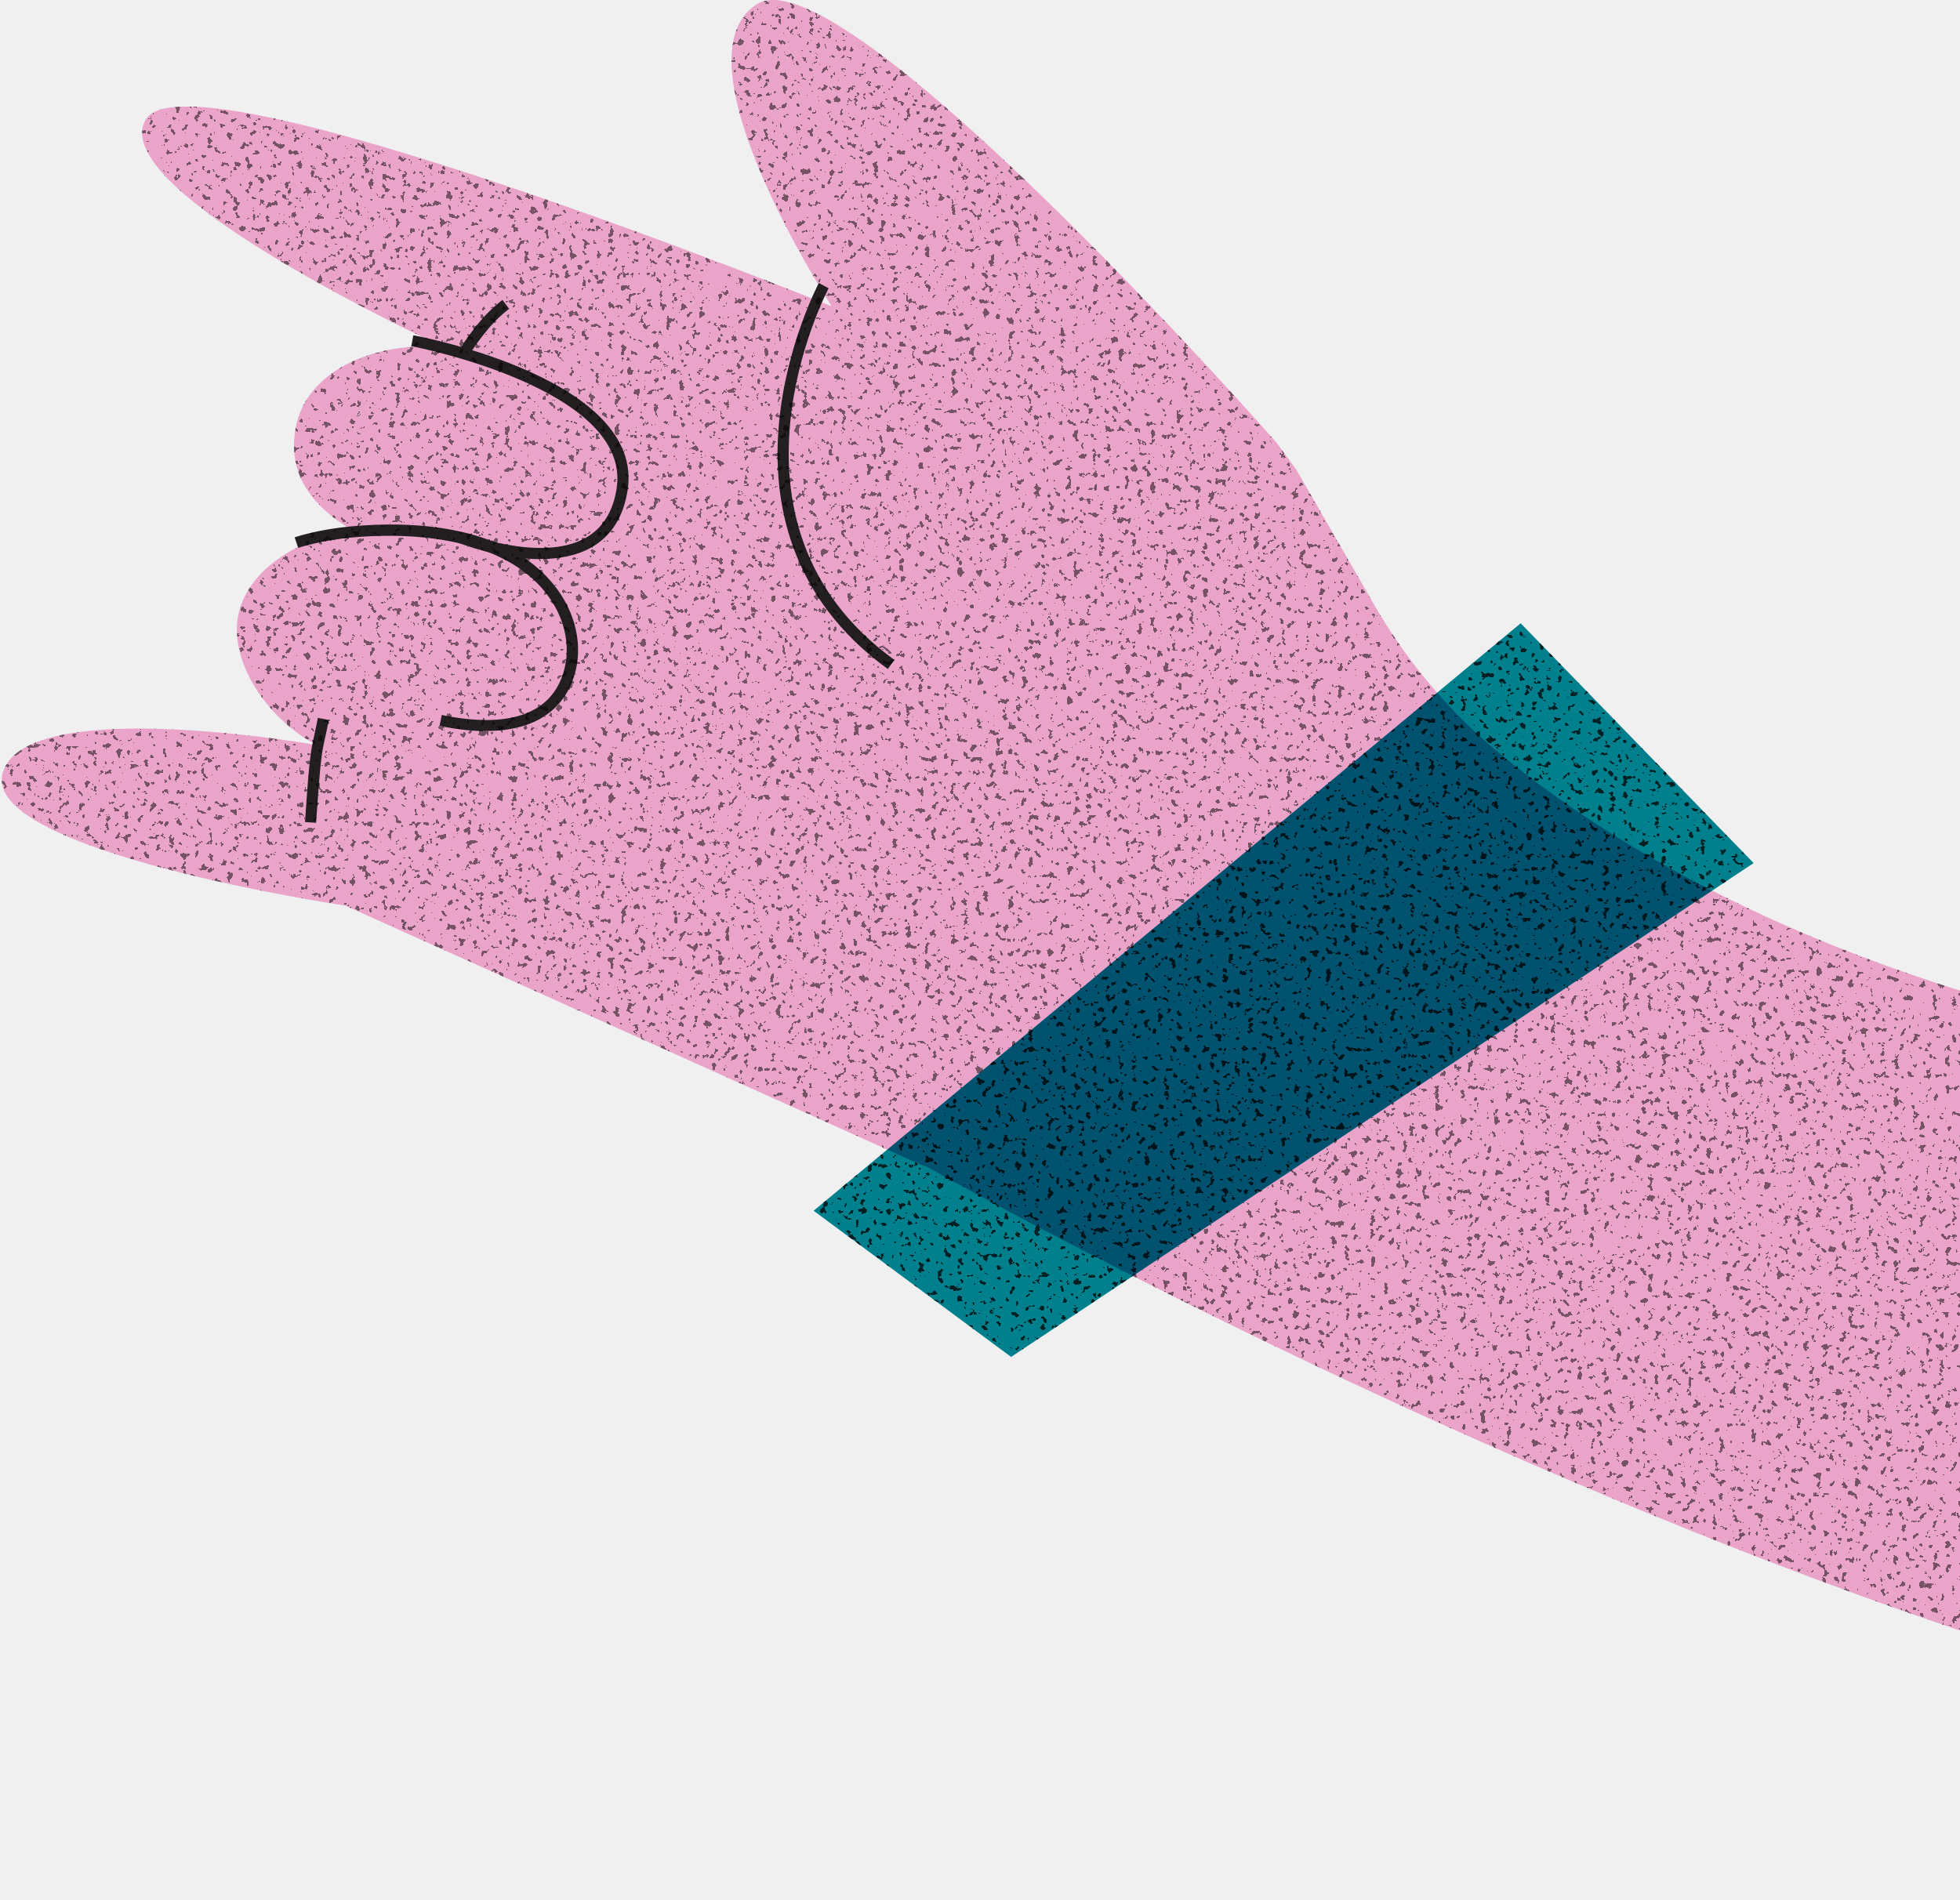
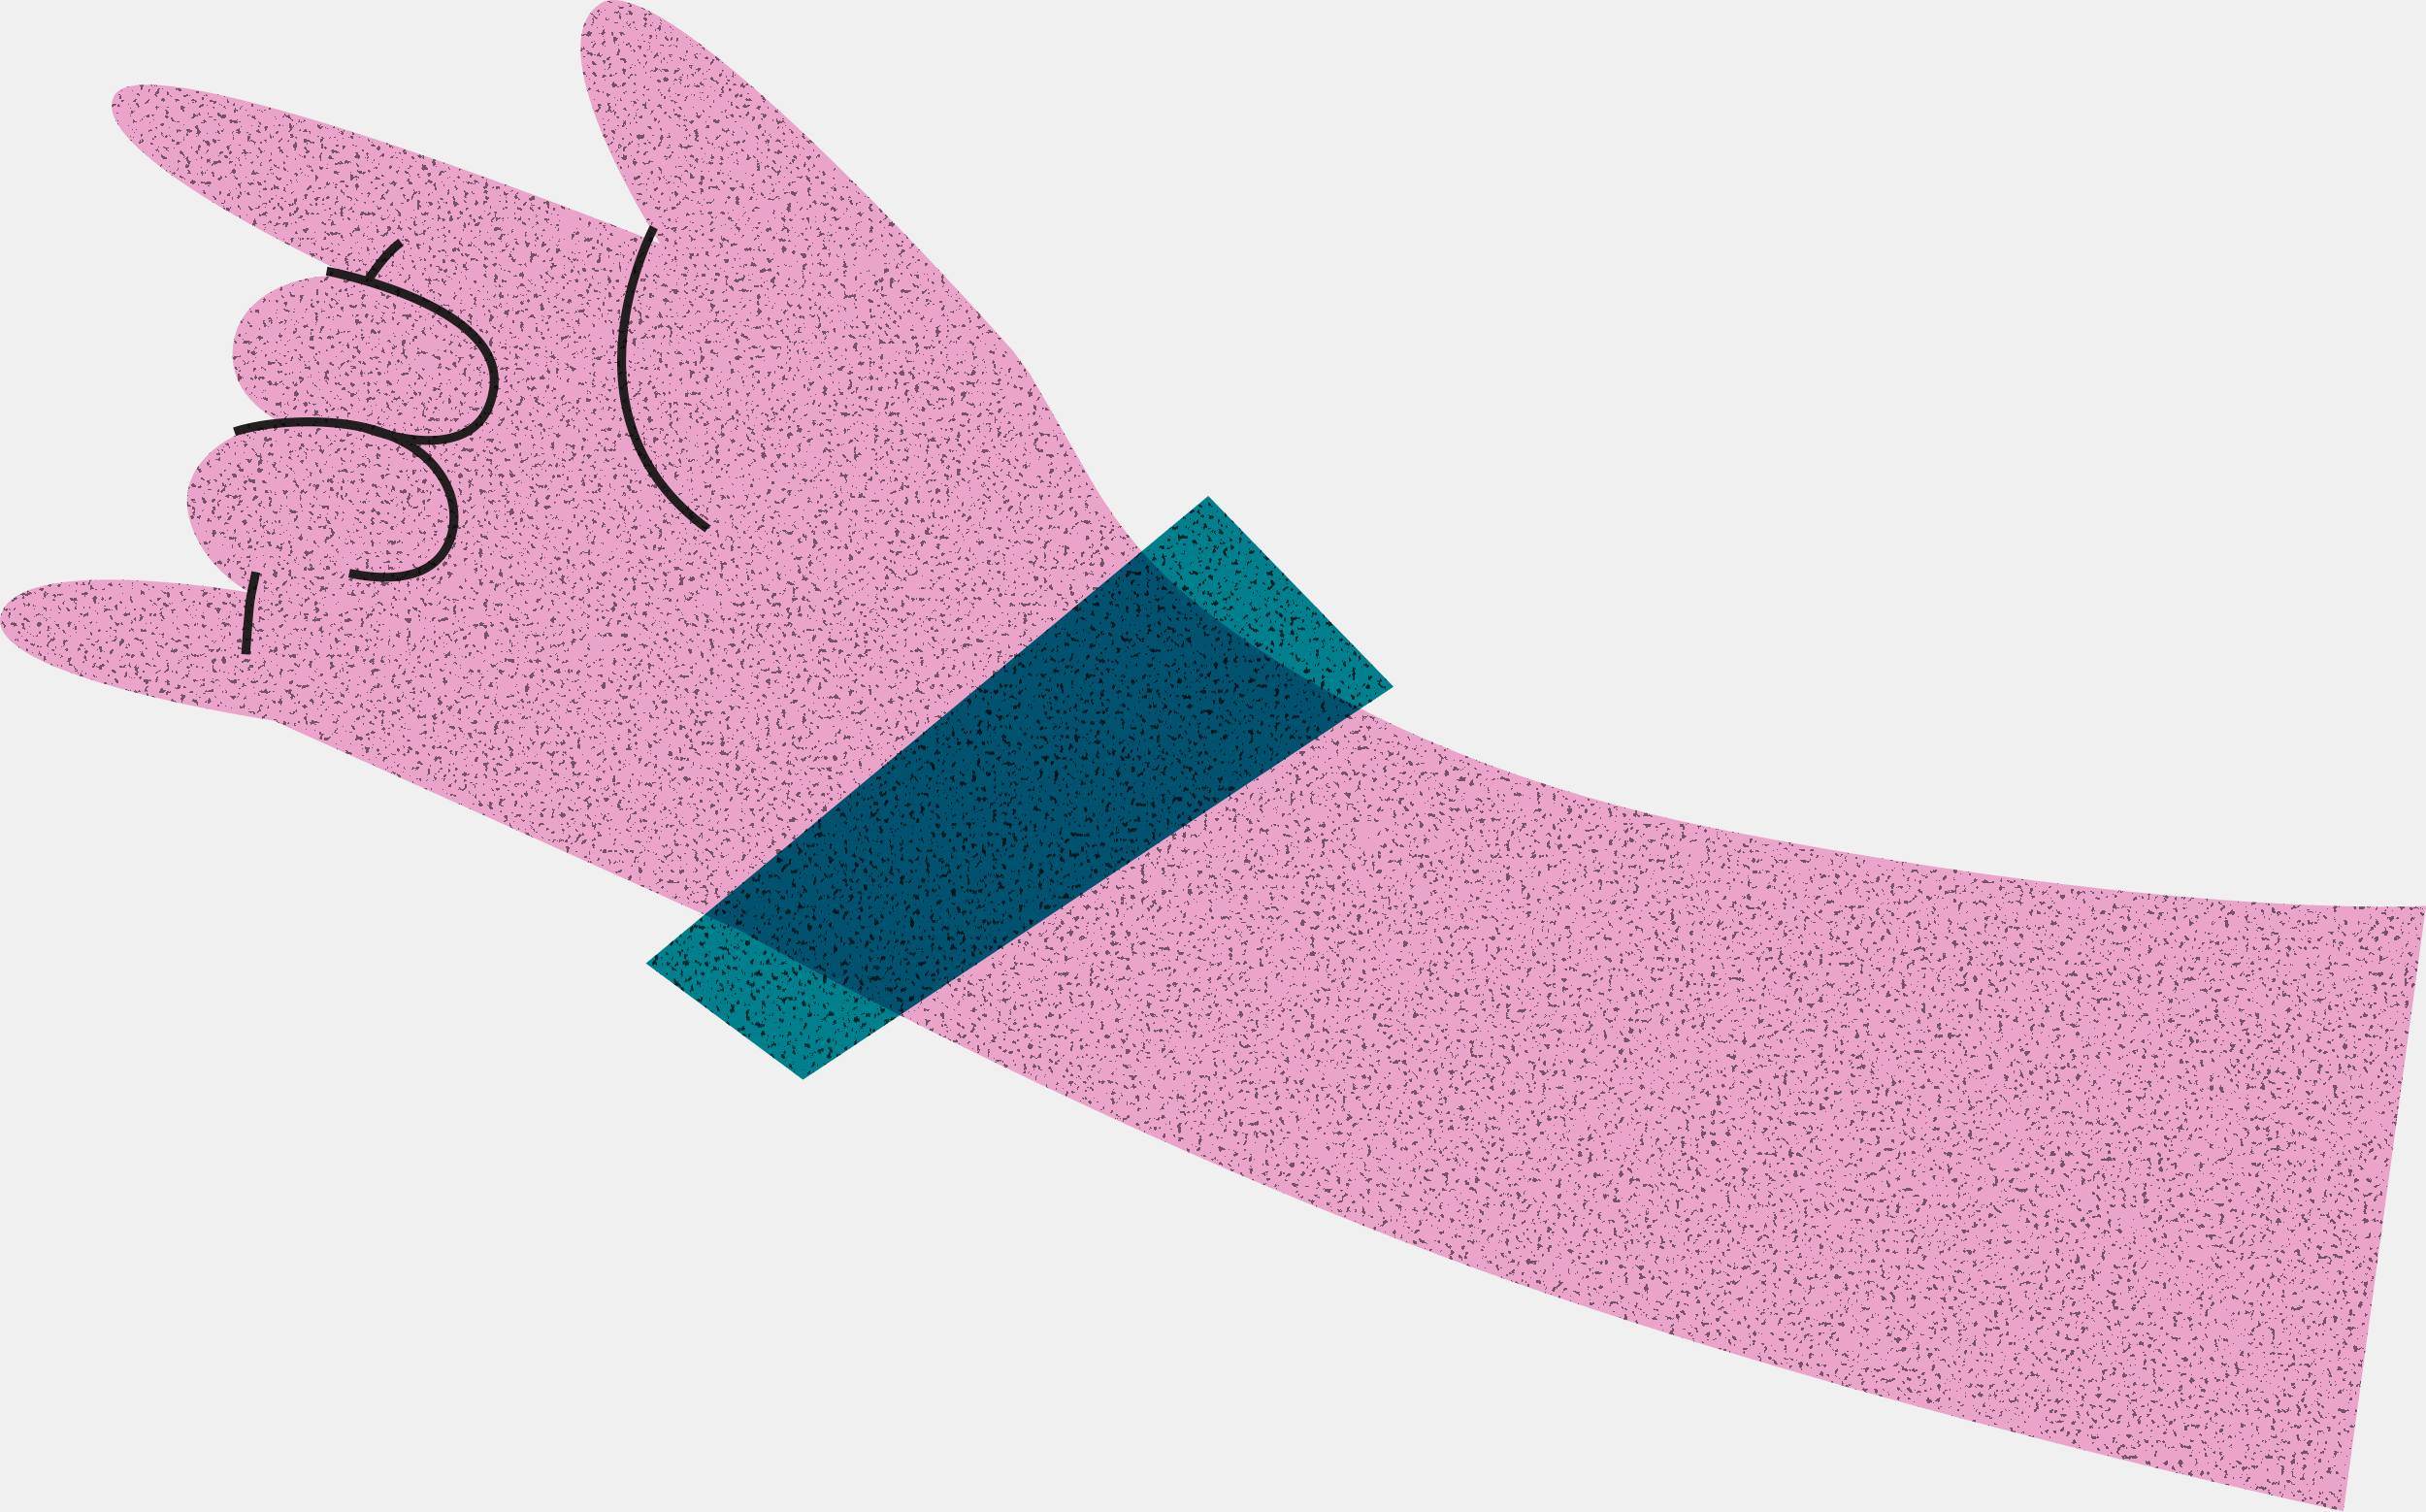
- <svg xmlns="http://www.w3.org/2000/svg" width="455" height="441" viewBox="0 0 455 441" fill="none">
-   <g clip-path="url(#clip0_17_403)" filter="url(#filter0_n_17_403)">
+ <svg xmlns="http://www.w3.org/2000/svg" width="708" height="441" viewBox="0 0 708 441" fill="none">
+   <g clip-path="url(#clip0_124_8)" filter="url(#filter0_n_124_8)">
    <g style="mix-blend-mode:multiply">
-       <path d="M708.393 264.352L684.297 441C684.297 441 544.544 411.473 431.209 370.253C324.892 331.589 227.088 277.696 215.272 270.96L213.44 270.289L80.163 210.279C80.163 210.279 -4.896 197.683 0.651 179.358C5.862 162.013 66.748 171.821 73.43 172.957C61.227 166.401 53.126 152.954 55.344 142.629C57.46 132.718 68.811 124.794 81.917 123.375V123.168C70.746 116.638 66.67 108.482 68.786 98.622C71.391 86.594 85.968 79.213 102.866 80.581C87.541 73.354 24.876 42.587 33.854 27.721C44.07 10.815 193.059 71.108 193.059 71.108C193.059 71.108 155.702 13.705 175.696 0.981C194.297 -10.866 283.484 88.246 296.281 102.7L301.002 109.179L317.539 137.854C325.175 151.715 335.211 164.155 347.363 174.299C372.697 195.438 422.205 226.617 505.897 242.723C639.819 268.482 708.393 264.352 708.393 264.352Z" fill="#EAA4C9" />
+       <path d="M708 264.352L683.904 441C683.904 441 544.151 411.473 430.816 370.253C324.499 331.589 226.695 277.696 214.879 270.96L213.048 270.289L79.77 210.279C79.77 210.279 -5.289 197.683 0.258 179.358C5.469 162.013 66.355 171.821 73.037 172.957C60.834 166.401 52.733 152.954 54.952 142.629C57.067 132.718 68.419 124.794 81.525 123.375V123.168C70.354 116.638 66.278 108.482 68.393 98.622C70.999 86.594 85.575 79.213 102.473 80.581C87.149 73.354 24.483 42.587 33.461 27.721C43.678 10.815 192.666 71.108 192.666 71.108C192.666 71.108 155.31 13.705 175.304 0.981C193.905 -10.866 283.092 88.246 295.888 102.7L300.609 109.179L317.146 137.854C324.783 151.715 334.819 164.155 346.97 174.299C372.304 195.438 421.813 226.617 505.504 242.723C639.426 268.482 708 264.352 708 264.352Z" fill="#EAA4C9" />
    </g>
-     <path d="M108.696 82.8L106.504 81.407C109.883 76.064 113.185 72.218 116.643 69.637L118.19 71.702C114.991 74.102 111.896 77.716 108.671 82.775L108.696 82.8Z" fill="#231F20" />
-     <path d="M73.378 191.05L70.798 190.869C71.83 175.822 72.088 174.686 72.913 170.892C73.146 169.834 73.429 168.569 73.79 166.685L76.319 167.175C75.958 169.085 75.674 170.376 75.442 171.434C74.642 175.073 74.41 176.183 73.378 191.024V191.05Z" fill="#231F20" />
-     <path d="M112.798 169.756C109.677 169.756 106.116 169.395 102.04 168.543L102.556 166.014C118.448 169.292 128.278 165.652 130.961 155.56C132.38 150.295 131.27 144.41 127.942 139.377C117.339 123.4 92.159 123.839 81.84 124.794C74.384 125.465 69.276 127.195 69.224 127.22L68.398 124.768C68.605 124.691 73.842 122.91 81.633 122.213C95.049 120.974 119.171 121.413 130.135 137.932C133.876 143.584 135.114 150.244 133.515 156.206C132.044 161.678 127.401 169.731 112.85 169.731L112.798 169.756Z" fill="#231F20" />
-     <path d="M125.414 129.827C115.946 129.827 106.736 126.162 106.194 125.93L107.174 123.529C107.355 123.607 125.491 130.834 135.992 124.872C139.887 122.652 142.287 118.832 143.138 113.489C146.801 90.26 95.978 80.477 95.487 80.374L95.952 77.845C98.145 78.258 149.742 88.195 145.692 113.876C144.712 120.045 141.9 124.484 137.282 127.117C133.747 129.105 129.568 129.801 125.44 129.801L125.414 129.827Z" fill="#231F20" />
-     <path d="M206.113 155.354C160.372 122.136 189.782 66.282 190.092 65.714L192.362 66.927C192.079 67.469 163.726 121.361 207.635 153.238L206.113 155.328V155.354Z" fill="#231F20" />
-     <g style="mix-blend-mode:multiply" filter="url(#filter1_n_17_403)">
-       <path d="M353.012 144.72L188.879 281.129L234.724 315.07L407.087 200.394L353.012 144.72Z" fill="#00808D" />
+     <path d="M108.304 82.8L106.111 81.407C109.49 76.064 112.793 72.218 116.25 69.637L117.798 71.702C114.599 74.102 111.503 77.716 108.278 82.775L108.304 82.8Z" fill="#231F20" />
+     <path d="M72.985 191.05L70.405 190.869C71.437 175.822 71.695 174.686 72.521 170.892C72.753 169.834 73.037 168.569 73.398 166.685L75.926 167.175C75.565 169.085 75.281 170.376 75.049 171.434C74.249 175.073 74.017 176.183 72.985 191.024V191.05Z" fill="#231F20" />
+     <path d="M112.406 169.756C109.284 169.756 105.724 169.395 101.648 168.543L102.164 166.014C118.056 169.292 127.885 165.652 130.568 155.56C131.987 150.295 130.878 144.41 127.55 139.377C116.946 123.4 91.767 123.839 81.447 124.794C73.991 125.465 68.883 127.195 68.831 127.22L68.006 124.768C68.212 124.691 73.449 122.91 81.241 122.213C94.656 120.974 118.778 121.413 129.743 137.932C133.484 143.584 134.722 150.244 133.122 156.206C131.652 161.678 127.008 169.731 112.457 169.731L112.406 169.756Z" fill="#231F20" />
+     <path d="M125.021 129.827C115.553 129.827 106.343 126.162 105.801 125.93L106.782 123.529C106.962 123.607 125.099 130.834 135.599 124.872C139.495 122.652 141.894 118.832 142.745 113.489C146.409 90.26 95.585 80.477 95.095 80.374L95.559 77.845C97.752 78.258 149.35 88.195 145.299 113.876C144.319 120.045 141.507 124.484 136.889 127.117C133.355 129.105 129.175 129.801 125.047 129.801L125.021 129.827Z" fill="#231F20" />
+     <path d="M205.721 155.354C159.979 122.136 189.39 66.282 189.699 65.714L191.97 66.927C191.686 67.469 163.333 121.361 207.243 153.238L205.721 155.328V155.354Z" fill="#231F20" />
+     <g style="mix-blend-mode:multiply" filter="url(#filter1_n_124_8)">
+       <path d="M352.62 144.72L188.487 281.129L234.332 315.07L406.694 200.394L352.62 144.72Z" fill="#00808D" />
    </g>
  </g>
  <defs>
-     <filter id="filter0_n_17_403" x="0.392" y="0" width="708" height="441" filterUnits="userSpaceOnUse" color-interpolation-filters="sRGB">
+     <filter id="filter0_n_124_8" x="0" y="0" width="708" height="441" filterUnits="userSpaceOnUse" color-interpolation-filters="sRGB">
      <feFlood flood-opacity="0" result="BackgroundImageFix" />
      <feBlend mode="normal" in="SourceGraphic" in2="BackgroundImageFix" result="shape" />
      <feTurbulence type="fractalNoise" baseFrequency="0.667 0.667" stitchTiles="stitch" numOctaves="3" result="noise" seed="3236" />
      <feColorMatrix in="noise" type="luminanceToAlpha" result="alphaNoise" />
      <feComponentTransfer in="alphaNoise" result="coloredNoise1">
        <feFuncA type="discrete" tableValues="0 0 0 0 0 0 0 0 0 0 0 0 1 1 1 1 1 1 1 1 1 1 1 1 1 1 1 1 1 1 1 1 1 1 1 1 1 1 0 0 0 0 0 0 0 0 0 0 0 0 0 0 0 0 0 0 0 0 0 0 0 0 0 0 0 0 0 0 0 0 0 0 0 0 0 0 0 0 0 0 0 0 0 0 0 0 0 0 0 0 0 0 0 0 0 0 0 0 0 0 " />
      </feComponentTransfer>
      <feComposite operator="in" in2="shape" in="coloredNoise1" result="noise1Clipped" />
      <feFlood flood-color="rgba(0, 0, 0, 0.5)" result="color1Flood" />
      <feComposite operator="in" in2="noise1Clipped" in="color1Flood" result="color1" />
-       <feMerge result="effect1_noise_17_403">
+       <feMerge result="effect1_noise_124_8">
        <feMergeNode in="shape" />
        <feMergeNode in="color1" />
      </feMerge>
    </filter>
-     <filter id="filter1_n_17_403" x="188.879" y="144.72" width="218.207" height="170.35" filterUnits="userSpaceOnUse" color-interpolation-filters="sRGB">
+     <filter id="filter1_n_124_8" x="188.487" y="144.72" width="218.208" height="170.35" filterUnits="userSpaceOnUse" color-interpolation-filters="sRGB">
      <feFlood flood-opacity="0" result="BackgroundImageFix" />
      <feBlend mode="normal" in="SourceGraphic" in2="BackgroundImageFix" result="shape" />
      <feTurbulence type="fractalNoise" baseFrequency="0.667 0.667" stitchTiles="stitch" numOctaves="3" result="noise" seed="3236" />
      <feColorMatrix in="noise" type="luminanceToAlpha" result="alphaNoise" />
      <feComponentTransfer in="alphaNoise" result="coloredNoise1">
        <feFuncA type="discrete" tableValues="0 0 0 0 0 0 0 0 0 0 0 0 1 1 1 1 1 1 1 1 1 1 1 1 1 1 1 1 1 1 1 1 1 1 1 1 1 1 0 0 0 0 0 0 0 0 0 0 0 0 0 0 0 0 0 0 0 0 0 0 0 0 0 0 0 0 0 0 0 0 0 0 0 0 0 0 0 0 0 0 0 0 0 0 0 0 0 0 0 0 0 0 0 0 0 0 0 0 0 0 " />
      </feComponentTransfer>
      <feComposite operator="in" in2="shape" in="coloredNoise1" result="noise1Clipped" />
      <feFlood flood-color="rgba(0, 0, 0, 0.5)" result="color1Flood" />
      <feComposite operator="in" in2="noise1Clipped" in="color1Flood" result="color1" />
-       <feMerge result="effect1_noise_17_403">
+       <feMerge result="effect1_noise_124_8">
        <feMergeNode in="shape" />
        <feMergeNode in="color1" />
      </feMerge>
    </filter>
-     <clipPath id="clip0_17_403">
-       <rect width="708" height="441" fill="white" transform="translate(0.392456)" />
+     <clipPath id="clip0_124_8">
+       <rect width="708" height="441" fill="white" />
    </clipPath>
  </defs>
</svg>
